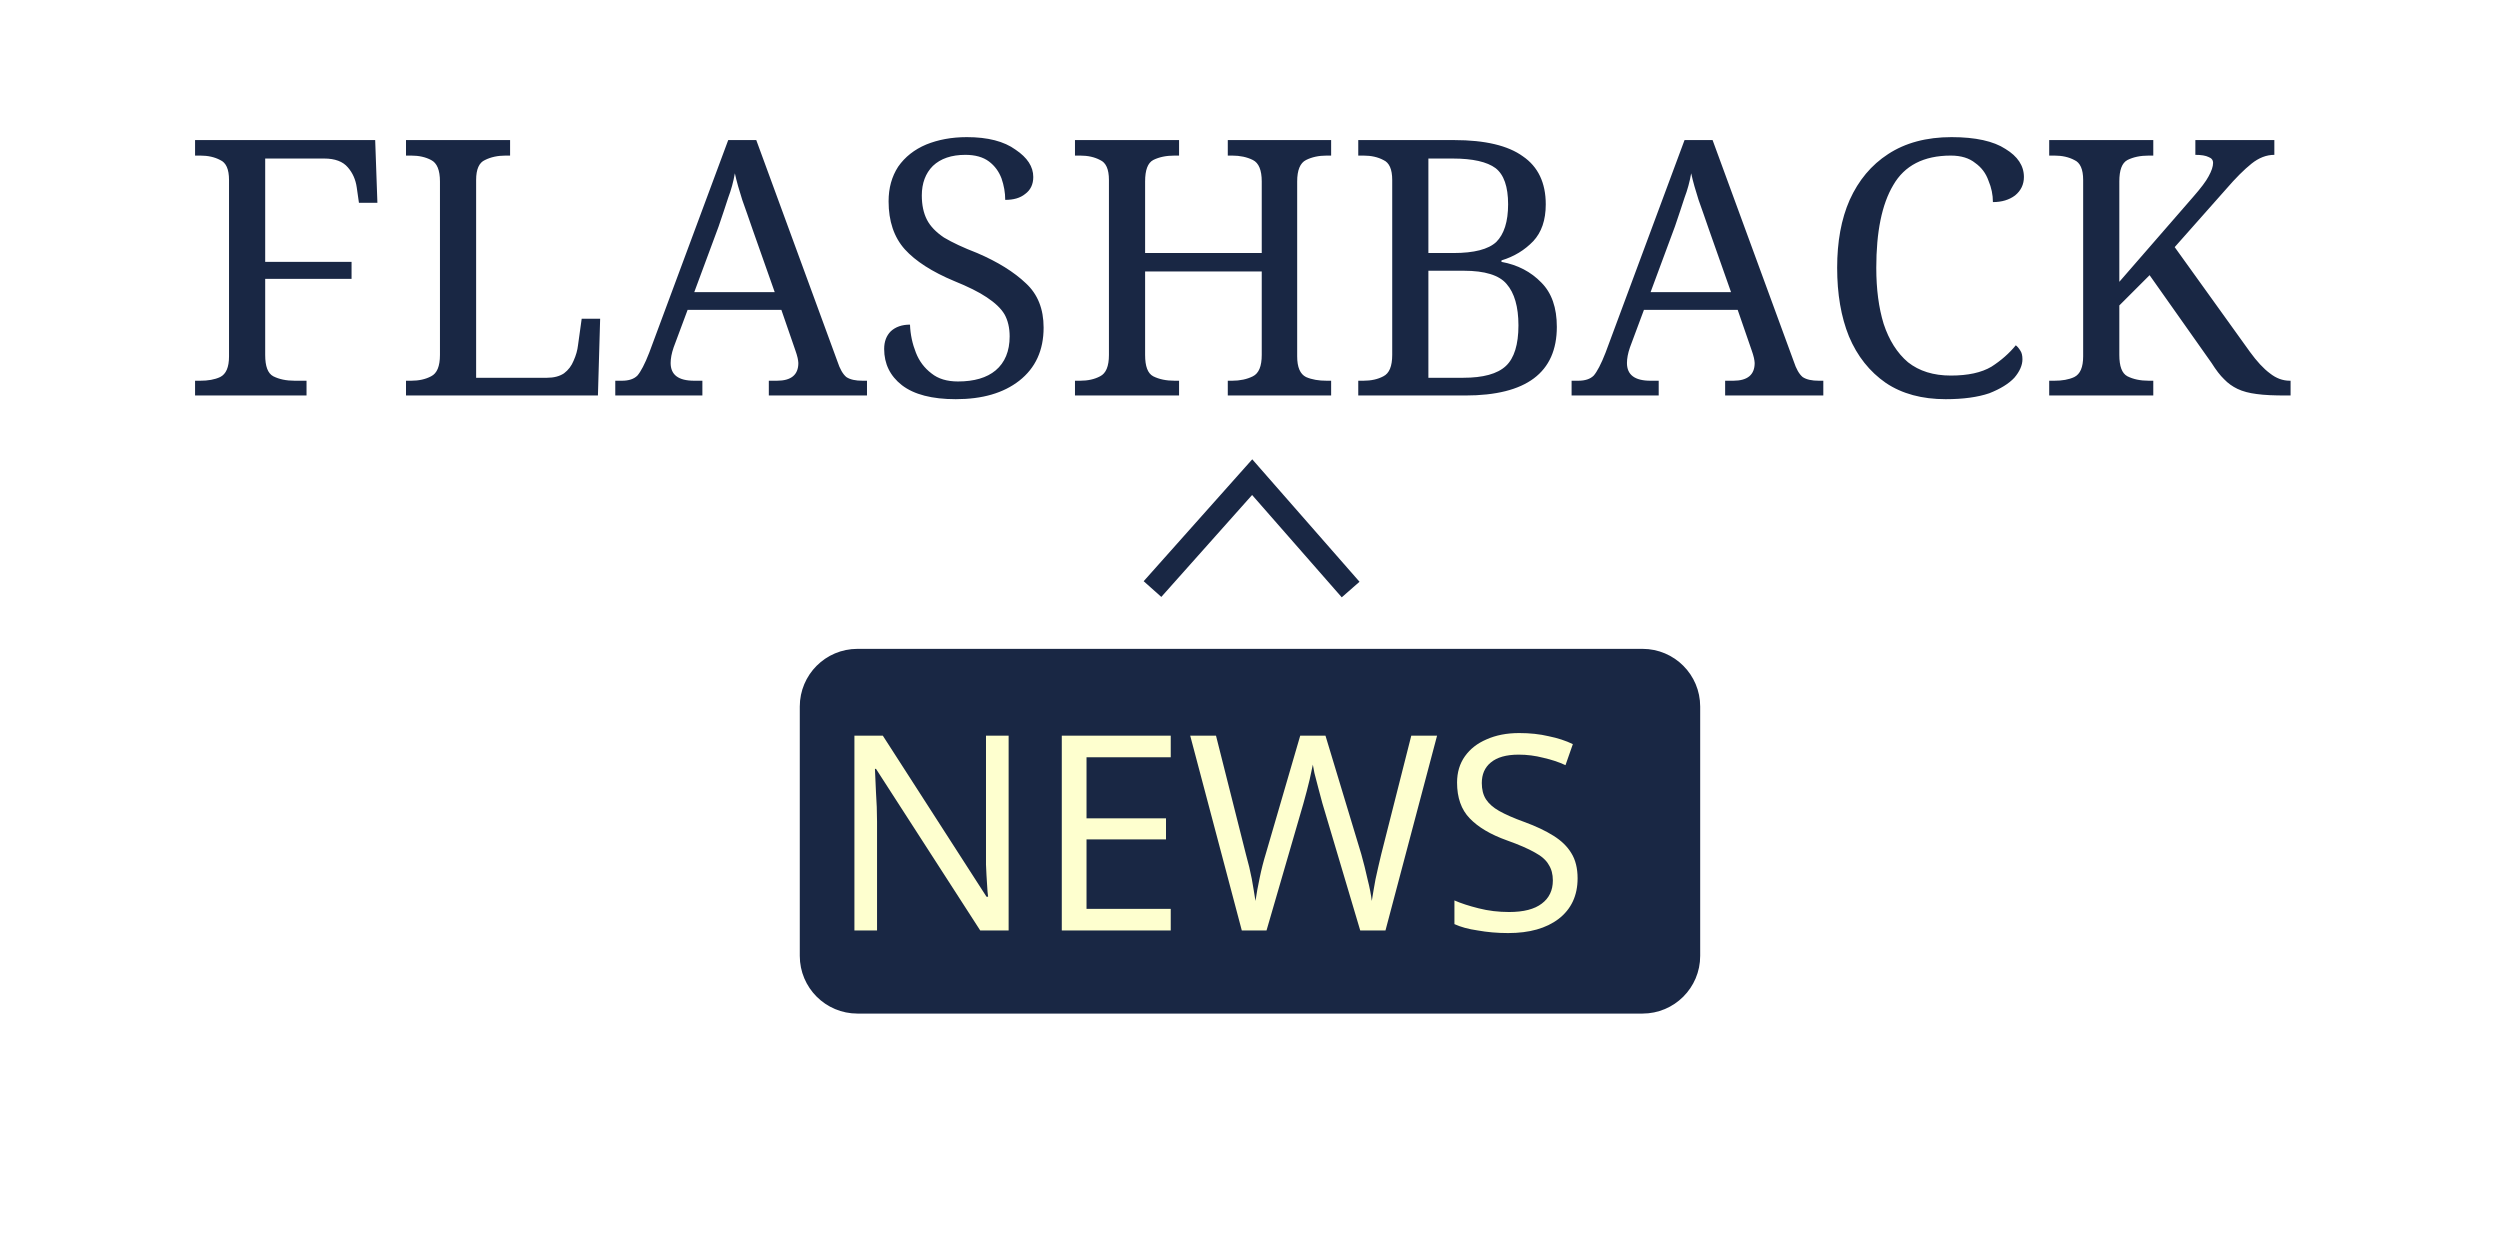
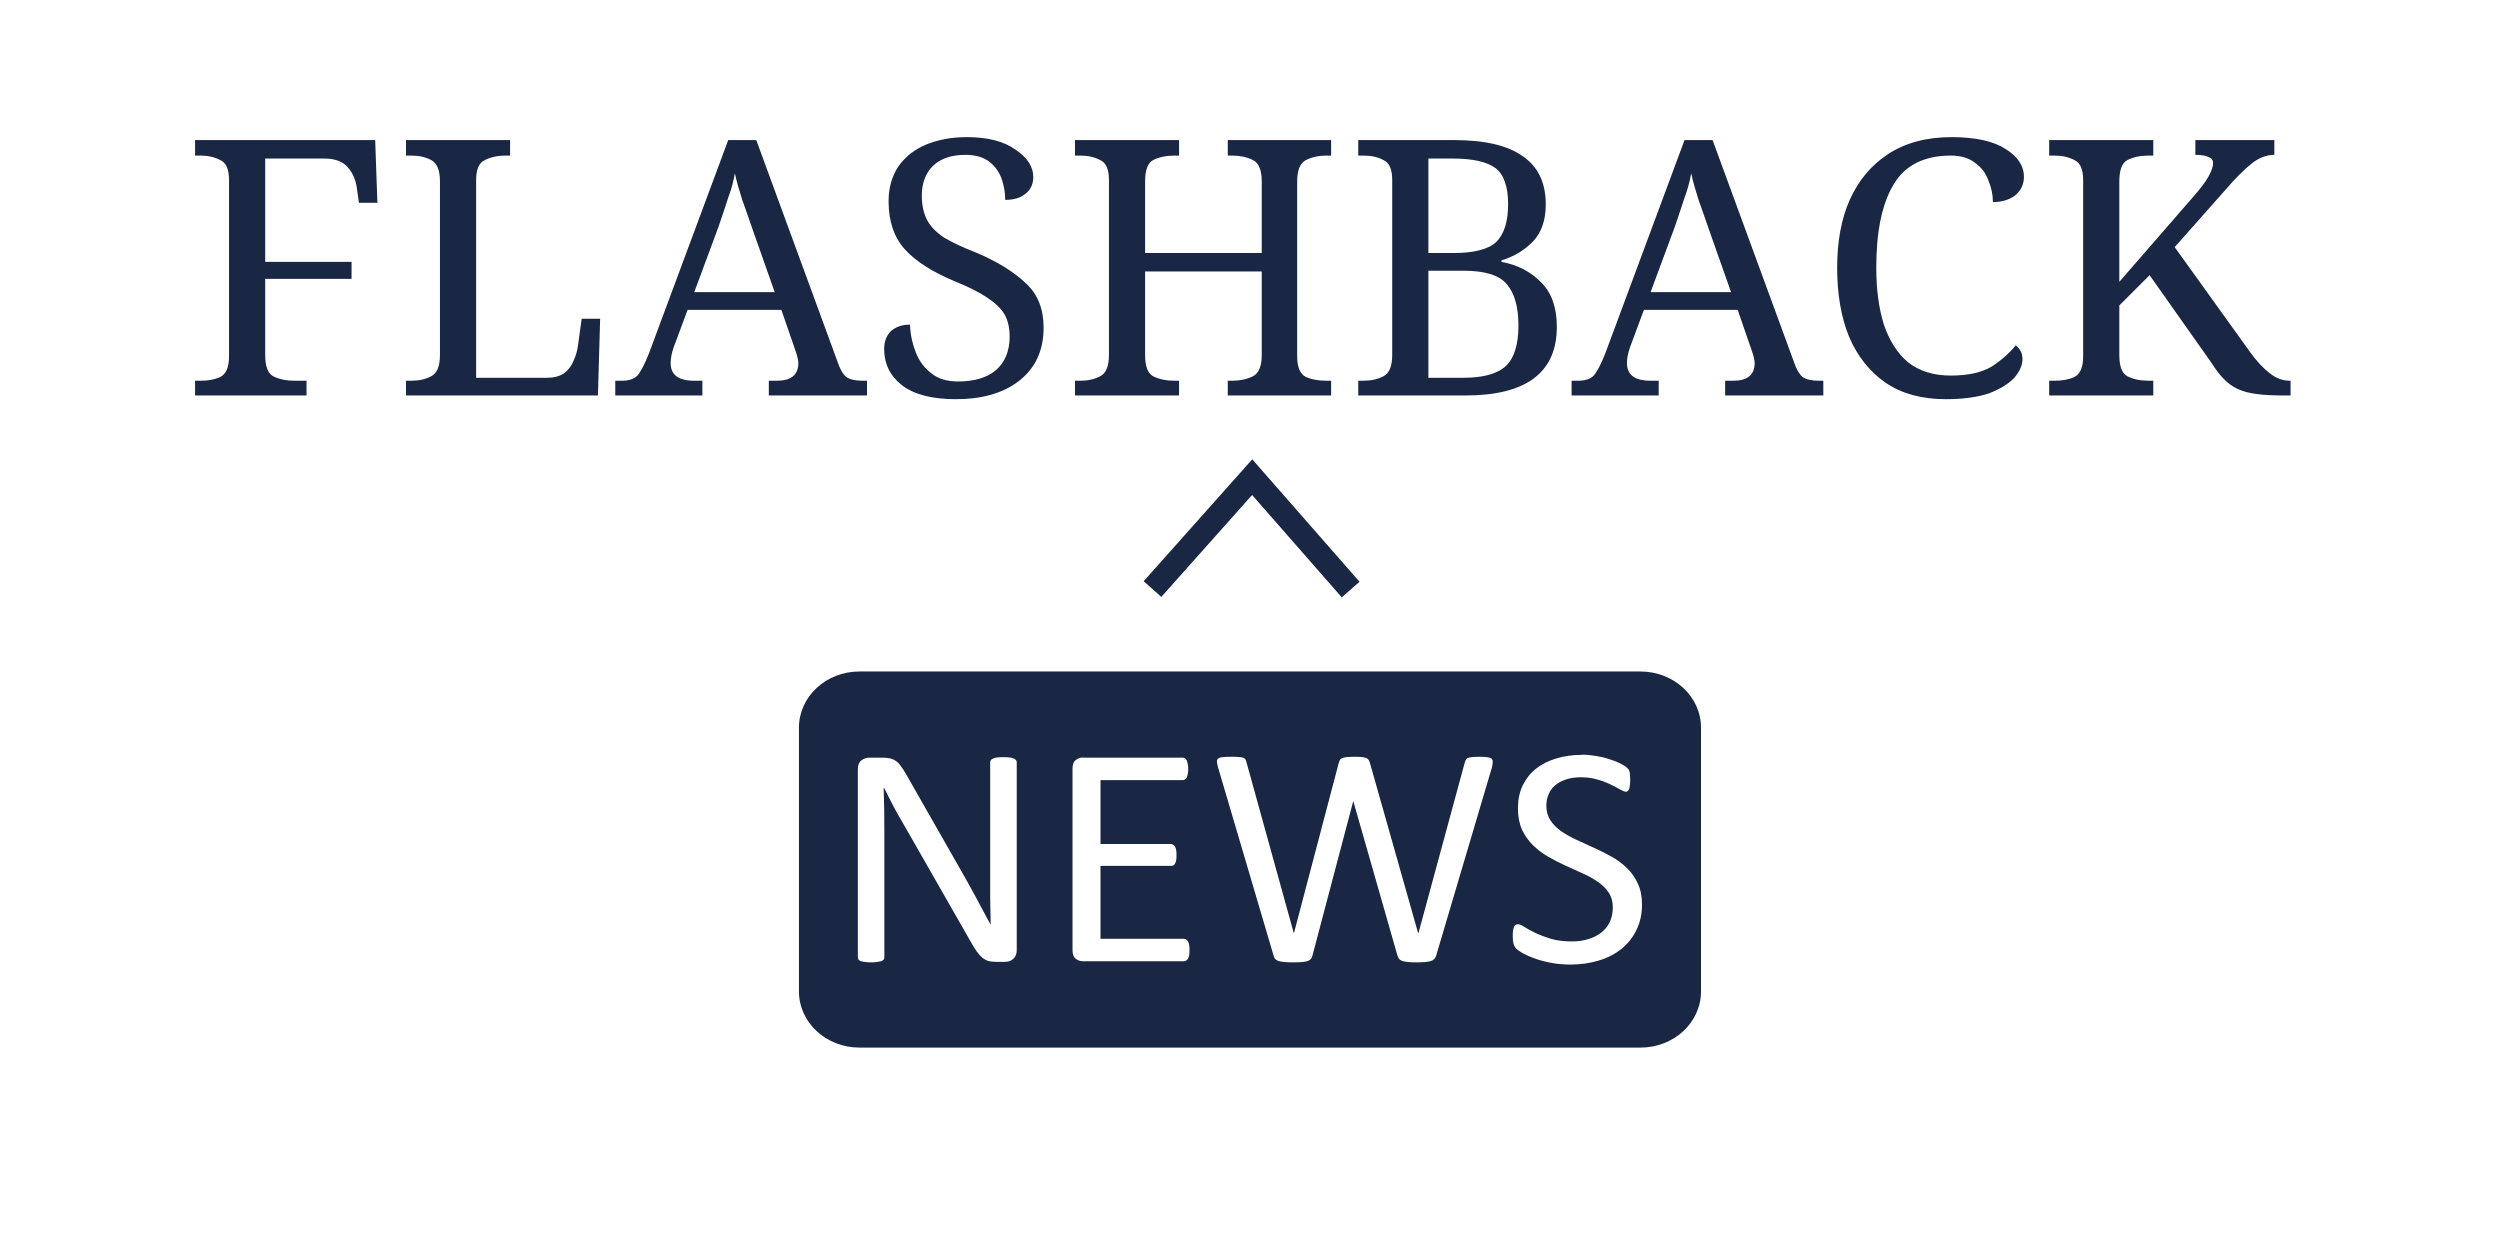
<svg xmlns="http://www.w3.org/2000/svg" xmlns:xlink="http://www.w3.org/1999/xlink" width="200" height="100" viewBox="0 0 52.917 26.458" version="1.1" id="svg64126">
  <defs id="defs64123">
    <linearGradient id="linearGradient83872">
      <stop style="stop-color:#004500;stop-opacity:1;" offset="0" id="stop83870" />
    </linearGradient>
    <marker style="overflow:visible" id="Tail" refX="0.0" refY="0.0" orient="auto">
      <g transform="scale(-1.2)" id="g82049">
        <path style="fill:none;fill-rule:evenodd;stroke:context-stroke;stroke-width:0.8;stroke-linecap:round" d="M -3.805,-3.959 L 0.544,0" id="path82037" />
        <path style="fill:none;fill-rule:evenodd;stroke:context-stroke;stroke-width:0.8;stroke-linecap:round" d="M -1.287,-3.959 L 3.062,0" id="path82039" />
        <path style="fill:none;fill-rule:evenodd;stroke:context-stroke;stroke-width:0.8;stroke-linecap:round" d="M 1.305,-3.959 L 5.654,0" id="path82041" />
        <path style="fill:none;fill-rule:evenodd;stroke:context-stroke;stroke-width:0.8;stroke-linecap:round" d="M -3.805,4.178 L 0.544,0.22" id="path82043" />
        <path style="fill:none;fill-rule:evenodd;stroke:context-stroke;stroke-width:0.8;stroke-linecap:round" d="M -1.287,4.178 L 3.062,0.22" id="path82045" />
        <path style="fill:none;fill-rule:evenodd;stroke:context-stroke;stroke-width:0.8;stroke-linecap:round" d="M 1.305,4.178 L 5.654,0.22" id="path82047" />
      </g>
    </marker>
    <marker style="overflow:visible" id="TriangleInL" refX="0.0" refY="0.0" orient="auto">
      <path transform="scale(-0.8)" style="fill-rule:evenodd;fill:context-stroke;stroke:context-stroke;stroke-width:1.0pt" d="M 5.77,0.0 L -2.88,5.0 L -2.88,-5.0 L 5.77,0.0 z " id="path82134" />
    </marker>
    <marker style="overflow:visible" id="Arrow2Mstart" refX="0.0" refY="0.0" orient="auto">
      <path transform="scale(0.6) translate(0,0)" d="M 8.719,4.034 L -2.207,0.016 L 8.719,-4.002 C 6.973,-1.63 6.983,1.616 8.719,4.034 z " style="stroke:context-stroke;fill-rule:evenodd;fill:context-stroke;stroke-width:0.625;stroke-linejoin:round" id="path82025" />
    </marker>
    <marker style="overflow:visible" id="Arrow2Lstart" refX="0.0" refY="0.0" orient="auto">
      <path transform="scale(1.1) translate(1,0)" d="M 8.719,4.034 L -2.207,0.016 L 8.719,-4.002 C 6.973,-1.63 6.983,1.616 8.719,4.034 z " style="stroke:context-stroke;fill-rule:evenodd;fill:context-stroke;stroke-width:0.625;stroke-linejoin:round" id="path82019" />
    </marker>
    <marker style="overflow:visible;" id="Arrow2Send" refX="0.0" refY="0.0" orient="auto">
      <path transform="scale(0.3) rotate(180) translate(-2.3,0)" d="M 8.719,4.034 L -2.207,0.016 L 8.719,-4.002 C 6.973,-1.63 6.983,1.616 8.719,4.034 z " style="stroke:context-stroke;fill-rule:evenodd;fill:context-stroke;stroke-width:0.625;stroke-linejoin:round;" id="path82034" />
    </marker>
    <marker style="overflow:visible;" id="Arrow2Mend" refX="0.0" refY="0.0" orient="auto">
      <path transform="scale(0.6) rotate(180) translate(0,0)" d="M 8.719,4.034 L -2.207,0.016 L 8.719,-4.002 C 6.973,-1.63 6.983,1.616 8.719,4.034 z " style="stroke:context-stroke;fill-rule:evenodd;fill:context-stroke;stroke-width:0.625;stroke-linejoin:round;" id="path82028" />
    </marker>
    <marker style="overflow:visible;" id="Arrow1Mend" refX="0.0" refY="0.0" orient="auto">
      <path transform="scale(0.4) rotate(180) translate(10,0)" style="fill-rule:evenodd;fill:context-stroke;stroke:context-stroke;stroke-width:1.0pt;" d="M 0.0,0.0 L 5.0,-5.0 L -12.5,0.0 L 5.0,5.0 L 0.0,0.0 z " id="path82010" />
    </marker>
    <marker style="overflow:visible;" id="Arrow1Lend" refX="0.0" refY="0.0" orient="auto">
      <path transform="scale(0.8) rotate(180) translate(12.5,0)" style="fill-rule:evenodd;fill:context-stroke;stroke:context-stroke;stroke-width:1.0pt;" d="M 0.0,0.0 L 5.0,-5.0 L -12.5,0.0 L 5.0,5.0 L 0.0,0.0 z " id="path82004" />
    </marker>
    <linearGradient xlink:href="#linearGradient83872" id="linearGradient83874" x1="0.43" y1="5.751" x2="51.614" y2="5.751" gradientUnits="userSpaceOnUse" />
  </defs>
  <g id="layer4" style="display:none">
    <rect style="display:inline;fill:#dee544;fill-opacity:1;stroke:none;stroke-width:0.808;stroke-miterlimit:4;stroke-dasharray:none;stroke-opacity:1" id="rect133638" width="39.335" height="12.383" x="4.661" y="15.035" ry="0" rx="0" />
  </g>
  <g id="layer1" style="display:inline">
    <text xml:space="preserve" style="font-style:normal;font-variant:normal;font-weight:normal;font-stretch:normal;font-size:7.564px;line-height:1.25;font-family:Georgia;-inkscape-font-specification:Georgia;fill:#192744;fill-opacity:1;stroke:none;stroke-width:0.189" x="3.847" y="8.37" id="text64828">
      <tspan style="font-style:normal;font-variant:normal;font-weight:normal;font-stretch:normal;font-family:Georgia;-inkscape-font-specification:Georgia;fill:#192744;fill-opacity:1;stroke-width:0.189" x="3.847" y="8.37" id="tspan65820">FLASHBACK</tspan>
    </text>
-     <g id="g115711" transform="matrix(0.7130096,0,0,0.7130096,-3.0433,-6.035547)">
-       <rect style="fill:#192744;fill-opacity:1;stroke:#192744;stroke-width:0.5;stroke-miterlimit:4;stroke-dasharray:none;stroke-opacity:1" id="rect114010" width="26.23" height="10.327" x="28.261" y="27.977" ry="1.462" />
-       <text xml:space="preserve" style="font-style:normal;font-weight:normal;font-size:8.099px;line-height:1.25;font-family:sans-serif;fill:#feffcf;fill-opacity:1;stroke:none;stroke-width:0.202" x="28.852" y="36.085" id="text114818">
-         <tspan id="tspan114816" style="fill:#feffcf;fill-opacity:1;stroke-width:0.202" x="28.852" y="36.085">NEWS</tspan>
-       </text>
-     </g>
+     <path id="rect1491" style="fill:#192744;fill-opacity:1;stroke:none;stroke-width:1.35;stroke-dasharray:1.35, 2.701" d="m 18.195,14.213 c -0.712,0 -1.284,0.531 -1.284,1.191 V 20.983 c 0,0.66 0.573,1.191 1.284,1.191 h 16.526 c 0.712,0 1.284,-0.531 1.284,-1.191 v -5.579 c 0,-0.66 -0.573,-1.191 -1.284,-1.191 z m 15.287,1.761 c 0.099,0 0.197,0.009 0.296,0.026 0.101,0.016 0.195,0.038 0.282,0.067 0.089,0.027 0.169,0.058 0.237,0.094 0.069,0.033 0.113,0.061 0.134,0.083 0.023,0.02 0.038,0.037 0.045,0.05 0.007,0.011 0.013,0.027 0.017,0.047 0.005,0.018 0.008,0.04 0.01,0.067 0.002,0.027 0.003,0.061 0.003,0.103 0,0.04 -0.002,0.076 -0.007,0.107 -0.002,0.031 -0.007,0.057 -0.014,0.08 -0.007,0.02 -0.017,0.036 -0.031,0.047 -0.011,0.009 -0.025,0.013 -0.041,0.013 -0.025,0 -0.065,-0.015 -0.12,-0.047 -0.053,-0.031 -0.118,-0.066 -0.196,-0.103 -0.078,-0.04 -0.171,-0.075 -0.279,-0.106 -0.105,-0.033 -0.225,-0.05 -0.358,-0.05 -0.124,0 -0.231,0.017 -0.323,0.05 -0.092,0.031 -0.167,0.073 -0.227,0.127 -0.06,0.053 -0.104,0.116 -0.134,0.19 -0.03,0.073 -0.045,0.151 -0.045,0.234 0,0.12 0.029,0.223 0.086,0.31 0.057,0.087 0.133,0.163 0.227,0.23 0.096,0.067 0.205,0.127 0.326,0.183 0.121,0.056 0.245,0.112 0.371,0.17 0.126,0.056 0.25,0.118 0.372,0.187 0.121,0.067 0.229,0.147 0.323,0.24 0.096,0.091 0.173,0.2 0.23,0.327 0.06,0.124 0.09,0.272 0.09,0.443 0,0.202 -0.039,0.382 -0.117,0.54 -0.076,0.158 -0.182,0.292 -0.32,0.403 -0.135,0.109 -0.296,0.191 -0.481,0.246 -0.183,0.056 -0.381,0.084 -0.594,0.084 -0.149,0 -0.288,-0.012 -0.416,-0.037 -0.126,-0.024 -0.24,-0.054 -0.34,-0.09 -0.099,-0.036 -0.182,-0.072 -0.251,-0.11 -0.066,-0.038 -0.113,-0.07 -0.141,-0.097 -0.025,-0.027 -0.045,-0.06 -0.059,-0.1 -0.011,-0.042 -0.017,-0.098 -0.017,-0.166 0,-0.049 0.002,-0.089 0.007,-0.12 0.005,-0.033 0.011,-0.06 0.021,-0.08 0.009,-0.02 0.021,-0.033 0.035,-0.04 0.014,-0.009 0.03,-0.013 0.048,-0.013 0.032,0 0.076,0.019 0.134,0.056 0.06,0.038 0.135,0.079 0.227,0.124 0.092,0.044 0.202,0.087 0.33,0.127 0.131,0.038 0.281,0.057 0.45,0.057 0.128,0 0.245,-0.017 0.35,-0.05 0.108,-0.033 0.2,-0.08 0.275,-0.14 0.078,-0.062 0.138,-0.137 0.179,-0.226 0.041,-0.089 0.062,-0.19 0.062,-0.303 0,-0.122 -0.028,-0.227 -0.086,-0.313 -0.057,-0.087 -0.133,-0.162 -0.227,-0.227 -0.094,-0.067 -0.202,-0.127 -0.323,-0.18 -0.119,-0.056 -0.242,-0.111 -0.368,-0.167 -0.126,-0.058 -0.249,-0.121 -0.368,-0.19 -0.119,-0.069 -0.226,-0.15 -0.32,-0.243 -0.094,-0.093 -0.17,-0.202 -0.23,-0.327 -0.057,-0.127 -0.086,-0.278 -0.086,-0.453 0,-0.18 0.033,-0.34 0.099,-0.48 0.069,-0.142 0.163,-0.261 0.282,-0.357 0.121,-0.096 0.265,-0.168 0.43,-0.217 0.167,-0.051 0.347,-0.076 0.539,-0.076 z m -7.424,0.043 c 0.071,0 0.127,0.002 0.168,0.007 0.041,0.002 0.072,0.008 0.093,0.017 0.023,0.009 0.038,0.021 0.045,0.037 0.009,0.016 0.016,0.036 0.021,0.06 l 1,3.612 h 0.004 l 0.949,-3.605 c 0.007,-0.024 0.015,-0.044 0.024,-0.06 0.011,-0.018 0.028,-0.031 0.051,-0.04 0.023,-0.009 0.055,-0.015 0.096,-0.02 0.044,-0.004 0.099,-0.007 0.168,-0.007 0.064,0 0.115,0.002 0.152,0.007 0.039,0.004 0.07,0.011 0.092,0.02 0.023,0.009 0.039,0.023 0.048,0.04 0.011,0.016 0.02,0.036 0.027,0.06 l 1.021,3.605 h 0.007 l 0.98,-3.609 c 0.007,-0.022 0.014,-0.041 0.021,-0.056 0.007,-0.018 0.021,-0.031 0.041,-0.04 0.023,-0.009 0.054,-0.015 0.092,-0.02 0.041,-0.004 0.095,-0.007 0.162,-0.007 0.069,0 0.123,0.003 0.162,0.01 0.041,0.004 0.071,0.014 0.09,0.03 0.018,0.016 0.026,0.038 0.024,0.067 0,0.029 -0.006,0.069 -0.017,0.12 l -1.179,3.979 c -0.009,0.031 -0.023,0.056 -0.041,0.076 -0.018,0.018 -0.044,0.032 -0.076,0.043 -0.032,0.009 -0.072,0.016 -0.12,0.02 -0.046,0.004 -0.103,0.007 -0.172,0.007 -0.071,0 -0.132,-0.002 -0.182,-0.007 -0.048,-0.004 -0.088,-0.011 -0.12,-0.02 -0.032,-0.011 -0.056,-0.026 -0.072,-0.043 -0.016,-0.02 -0.029,-0.045 -0.038,-0.076 l -0.931,-3.256 h -0.007 l -0.86,3.256 c -0.007,0.031 -0.018,0.056 -0.035,0.076 -0.016,0.018 -0.039,0.032 -0.069,0.043 -0.03,0.009 -0.069,0.016 -0.117,0.02 -0.046,0.004 -0.105,0.007 -0.179,0.007 -0.076,0 -0.138,-0.002 -0.189,-0.007 -0.05,-0.004 -0.092,-0.011 -0.124,-0.02 -0.032,-0.011 -0.057,-0.026 -0.076,-0.043 -0.016,-0.02 -0.028,-0.045 -0.035,-0.076 l -1.175,-3.982 c -0.014,-0.051 -0.022,-0.091 -0.024,-0.12 0,-0.029 0.009,-0.051 0.027,-0.067 0.021,-0.016 0.053,-0.026 0.096,-0.03 0.044,-0.004 0.102,-0.007 0.175,-0.007 z m -4.813,0.01 c 0.05,0 0.094,0.002 0.131,0.007 0.037,0.004 0.065,0.012 0.086,0.023 0.021,0.009 0.035,0.02 0.045,0.034 0.009,0.013 0.014,0.027 0.014,0.043 v 3.979 c 0,0.044 -0.008,0.083 -0.024,0.114 -0.014,0.031 -0.033,0.056 -0.058,0.076 -0.023,0.02 -0.049,0.035 -0.079,0.043 -0.03,0.009 -0.06,0.013 -0.09,0.013 h -0.189 c -0.06,0 -0.112,-0.006 -0.158,-0.017 -0.044,-0.013 -0.086,-0.036 -0.127,-0.067 -0.039,-0.033 -0.079,-0.078 -0.12,-0.133 -0.039,-0.056 -0.083,-0.126 -0.131,-0.213 l -1.402,-2.453 C 19.068,17.35 18.994,17.218 18.918,17.08 18.845,16.94 18.776,16.804 18.712,16.673 h -0.007 c 0.005,0.16 0.008,0.323 0.011,0.49 0.002,0.167 0.003,0.332 0.003,0.497 v 2.603 c 0,0.016 -0.005,0.031 -0.014,0.047 -0.009,0.013 -0.025,0.024 -0.048,0.033 -0.021,0.007 -0.049,0.013 -0.086,0.017 -0.034,0.007 -0.079,0.01 -0.134,0.01 -0.055,0 -0.101,-0.003 -0.138,-0.01 -0.034,-0.004 -0.062,-0.01 -0.082,-0.017 -0.021,-0.009 -0.035,-0.02 -0.045,-0.033 -0.009,-0.016 -0.014,-0.031 -0.014,-0.047 v -3.979 c 0,-0.089 0.025,-0.152 0.076,-0.19 0.05,-0.038 0.105,-0.057 0.165,-0.057 h 0.282 c 0.066,0 0.121,0.006 0.165,0.017 0.046,0.011 0.086,0.03 0.12,0.056 0.037,0.024 0.071,0.06 0.103,0.107 0.034,0.044 0.071,0.101 0.11,0.17 l 1.079,1.892 c 0.066,0.116 0.131,0.229 0.193,0.34 0.062,0.109 0.122,0.217 0.179,0.323 0.057,0.107 0.113,0.212 0.168,0.316 0.057,0.102 0.113,0.206 0.168,0.31 h 0.004 c -0.005,-0.176 -0.008,-0.357 -0.011,-0.546 v -0.55 -2.339 c 0,-0.016 0.005,-0.03 0.014,-0.043 0.009,-0.013 0.024,-0.025 0.045,-0.034 0.023,-0.011 0.051,-0.019 0.086,-0.023 0.037,-0.004 0.084,-0.007 0.141,-0.007 z m 1.677,0.01 h 2.111 c 0.018,0 0.034,0.004 0.048,0.013 0.016,0.009 0.029,0.023 0.038,0.043 0.009,0.02 0.016,0.045 0.021,0.076 0.007,0.029 0.011,0.066 0.011,0.11 0,0.04 -0.004,0.076 -0.011,0.107 -0.005,0.029 -0.011,0.053 -0.021,0.073 -0.009,0.018 -0.022,0.031 -0.038,0.04 -0.014,0.009 -0.03,0.013 -0.048,0.013 H 23.294 v 1.353 h 1.492 c 0.018,0 0.034,0.005 0.048,0.017 0.016,0.009 0.029,0.022 0.038,0.04 0.011,0.018 0.019,0.042 0.024,0.073 0.005,0.031 0.007,0.068 0.007,0.11 0,0.04 -0.002,0.074 -0.007,0.103 -0.005,0.029 -0.013,0.052 -0.024,0.07 -0.009,0.018 -0.022,0.031 -0.038,0.04 -0.014,0.007 -0.03,0.01 -0.048,0.01 H 23.294 v 1.543 h 1.763 c 0.018,0 0.034,0.004 0.048,0.013 0.016,0.009 0.03,0.023 0.041,0.043 0.011,0.018 0.02,0.042 0.025,0.073 0.005,0.029 0.007,0.066 0.007,0.11 0,0.04 -0.002,0.076 -0.007,0.107 -0.005,0.029 -0.013,0.053 -0.025,0.073 -0.011,0.02 -0.025,0.034 -0.041,0.043 -0.014,0.009 -0.03,0.013 -0.048,0.013 h -2.135 c -0.053,0 -0.103,-0.017 -0.151,-0.05 -0.046,-0.036 -0.069,-0.096 -0.069,-0.183 v -3.846 c 0,-0.087 0.023,-0.147 0.069,-0.18 0.048,-0.036 0.098,-0.054 0.151,-0.054 z" />
+     <text xml:space="preserve" style="font-style:normal;font-variant:normal;font-weight:normal;font-stretch:normal;font-size:10.583px;line-height:1.25;font-family:Calibri;-inkscape-font-specification:Calibri;stroke-width:0.265" x="-18.863" y="-10.524" id="text3432">
+       <tspan id="tspan3430" style="font-style:normal;font-variant:normal;font-weight:normal;font-stretch:normal;font-family:Calibri;-inkscape-font-specification:Calibri;stroke-width:0.265" x="-18.863" y="-10.524" />
+     </text>
  </g>
  <g id="layer3" style="display:inline">
    <g id="g106966" transform="translate(19.9036,-4.638593)" style="stroke-width:0.5;stroke-miterlimit:4;stroke-dasharray:none">
      <path style="fill:none;stroke:#192744;stroke-width:0.5;stroke-linecap:butt;stroke-linejoin:miter;stroke-miterlimit:4;stroke-dasharray:none;stroke-opacity:1" d="M 8.685,17.117 6.601,14.738 4.491,17.107" id="path83647" />
    </g>
  </g>
</svg>
